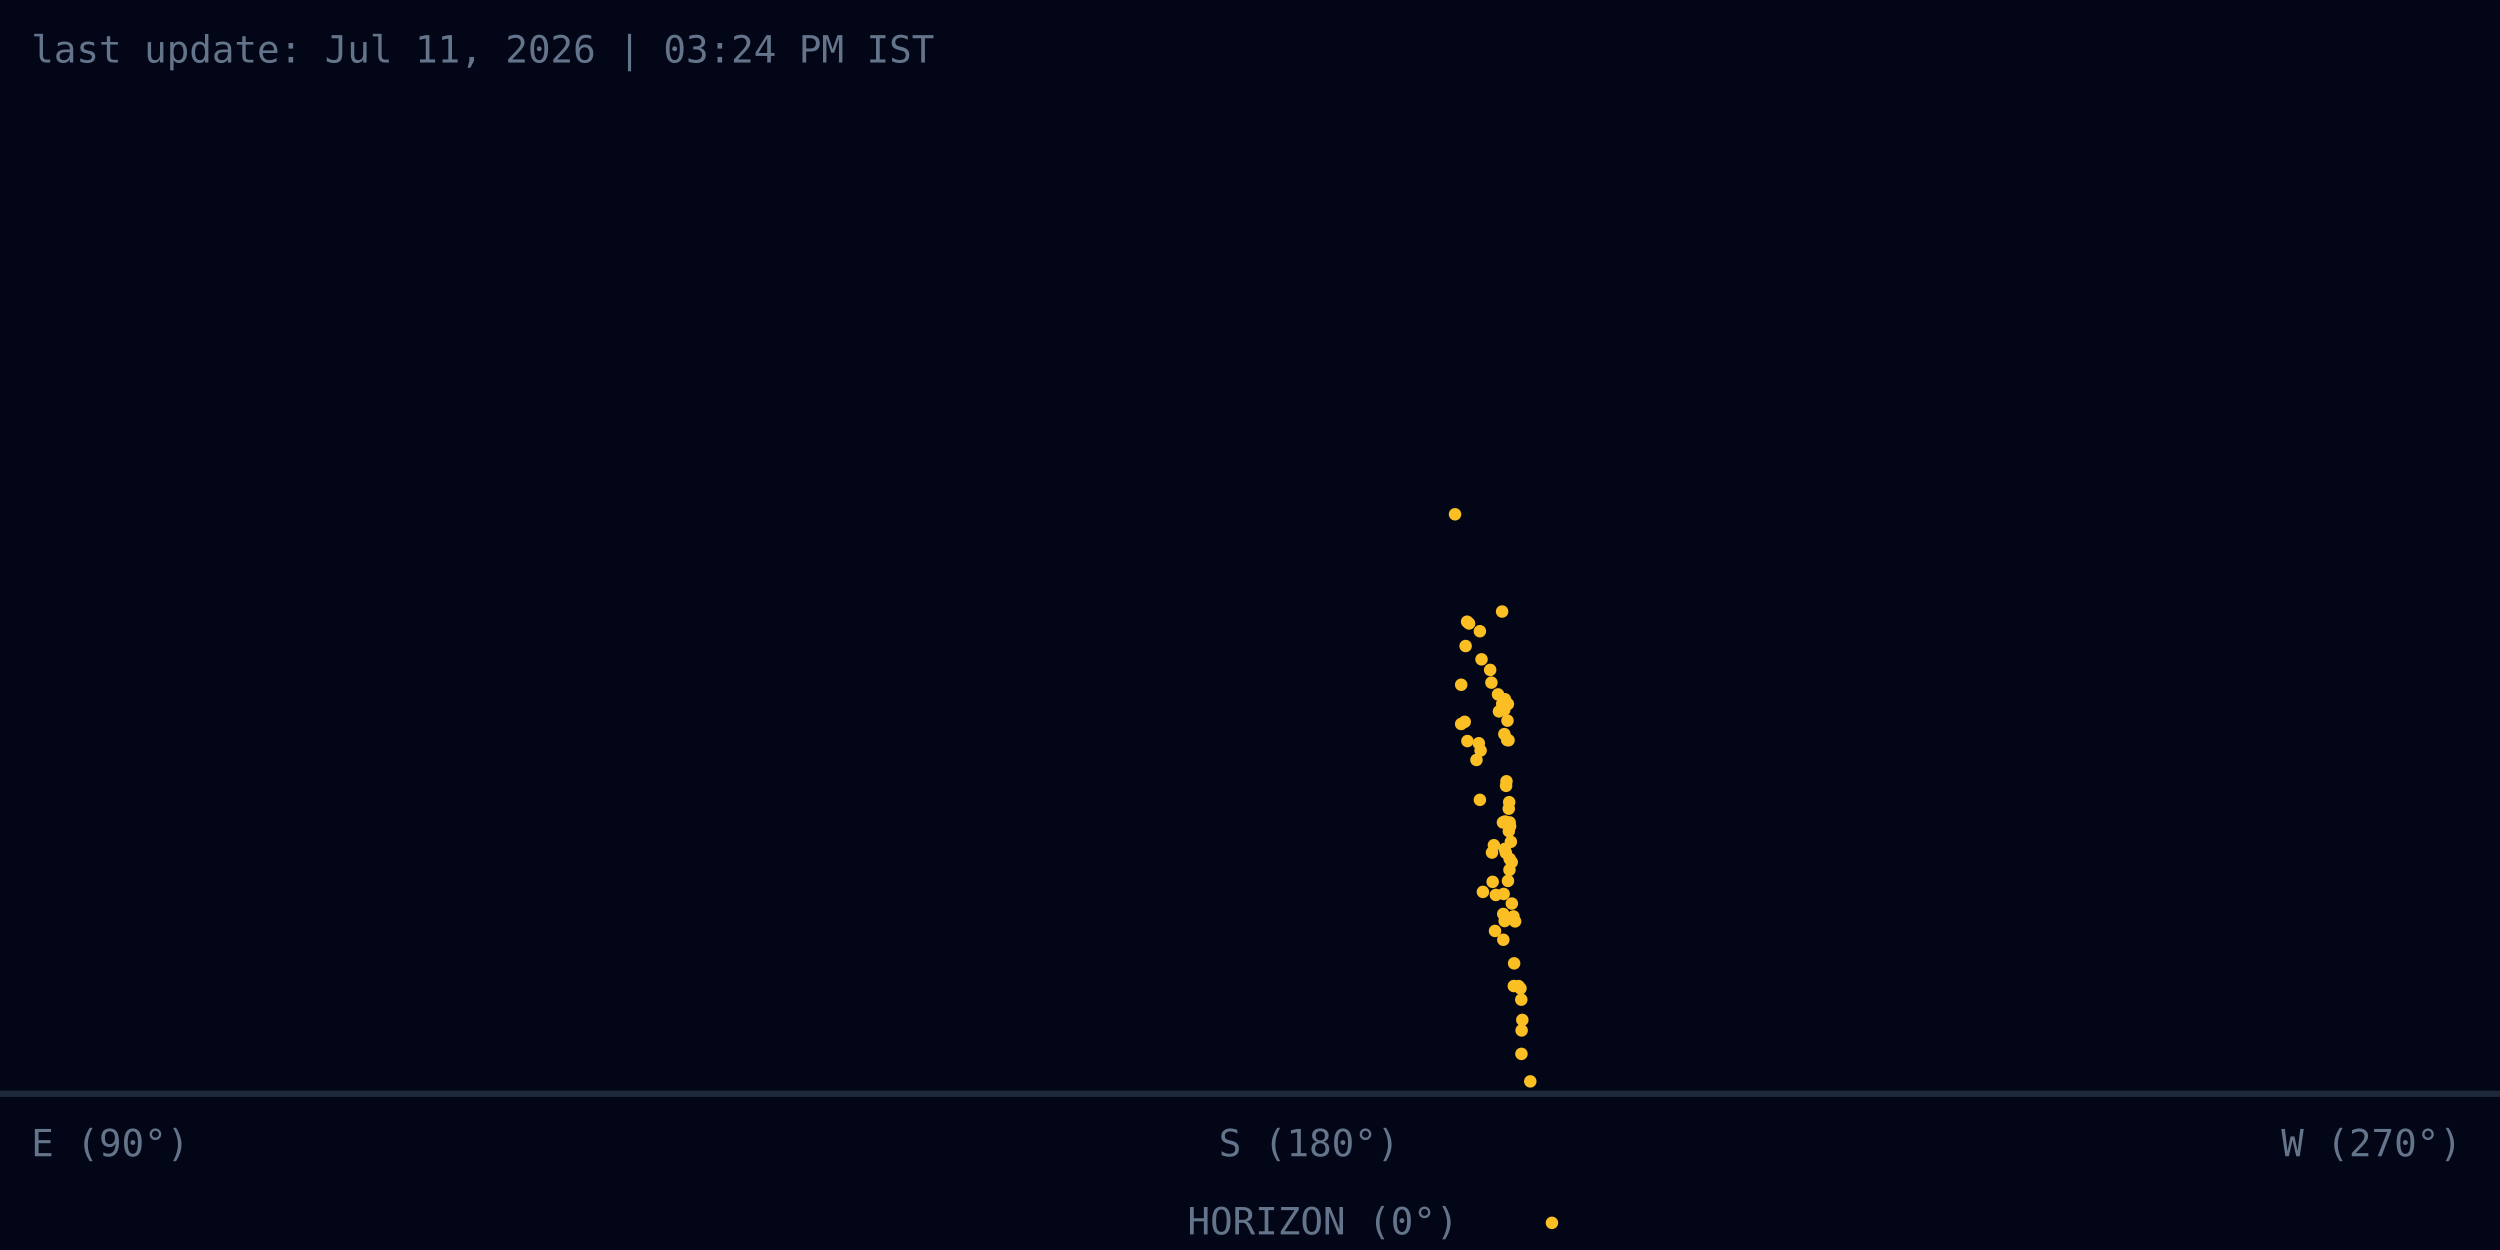
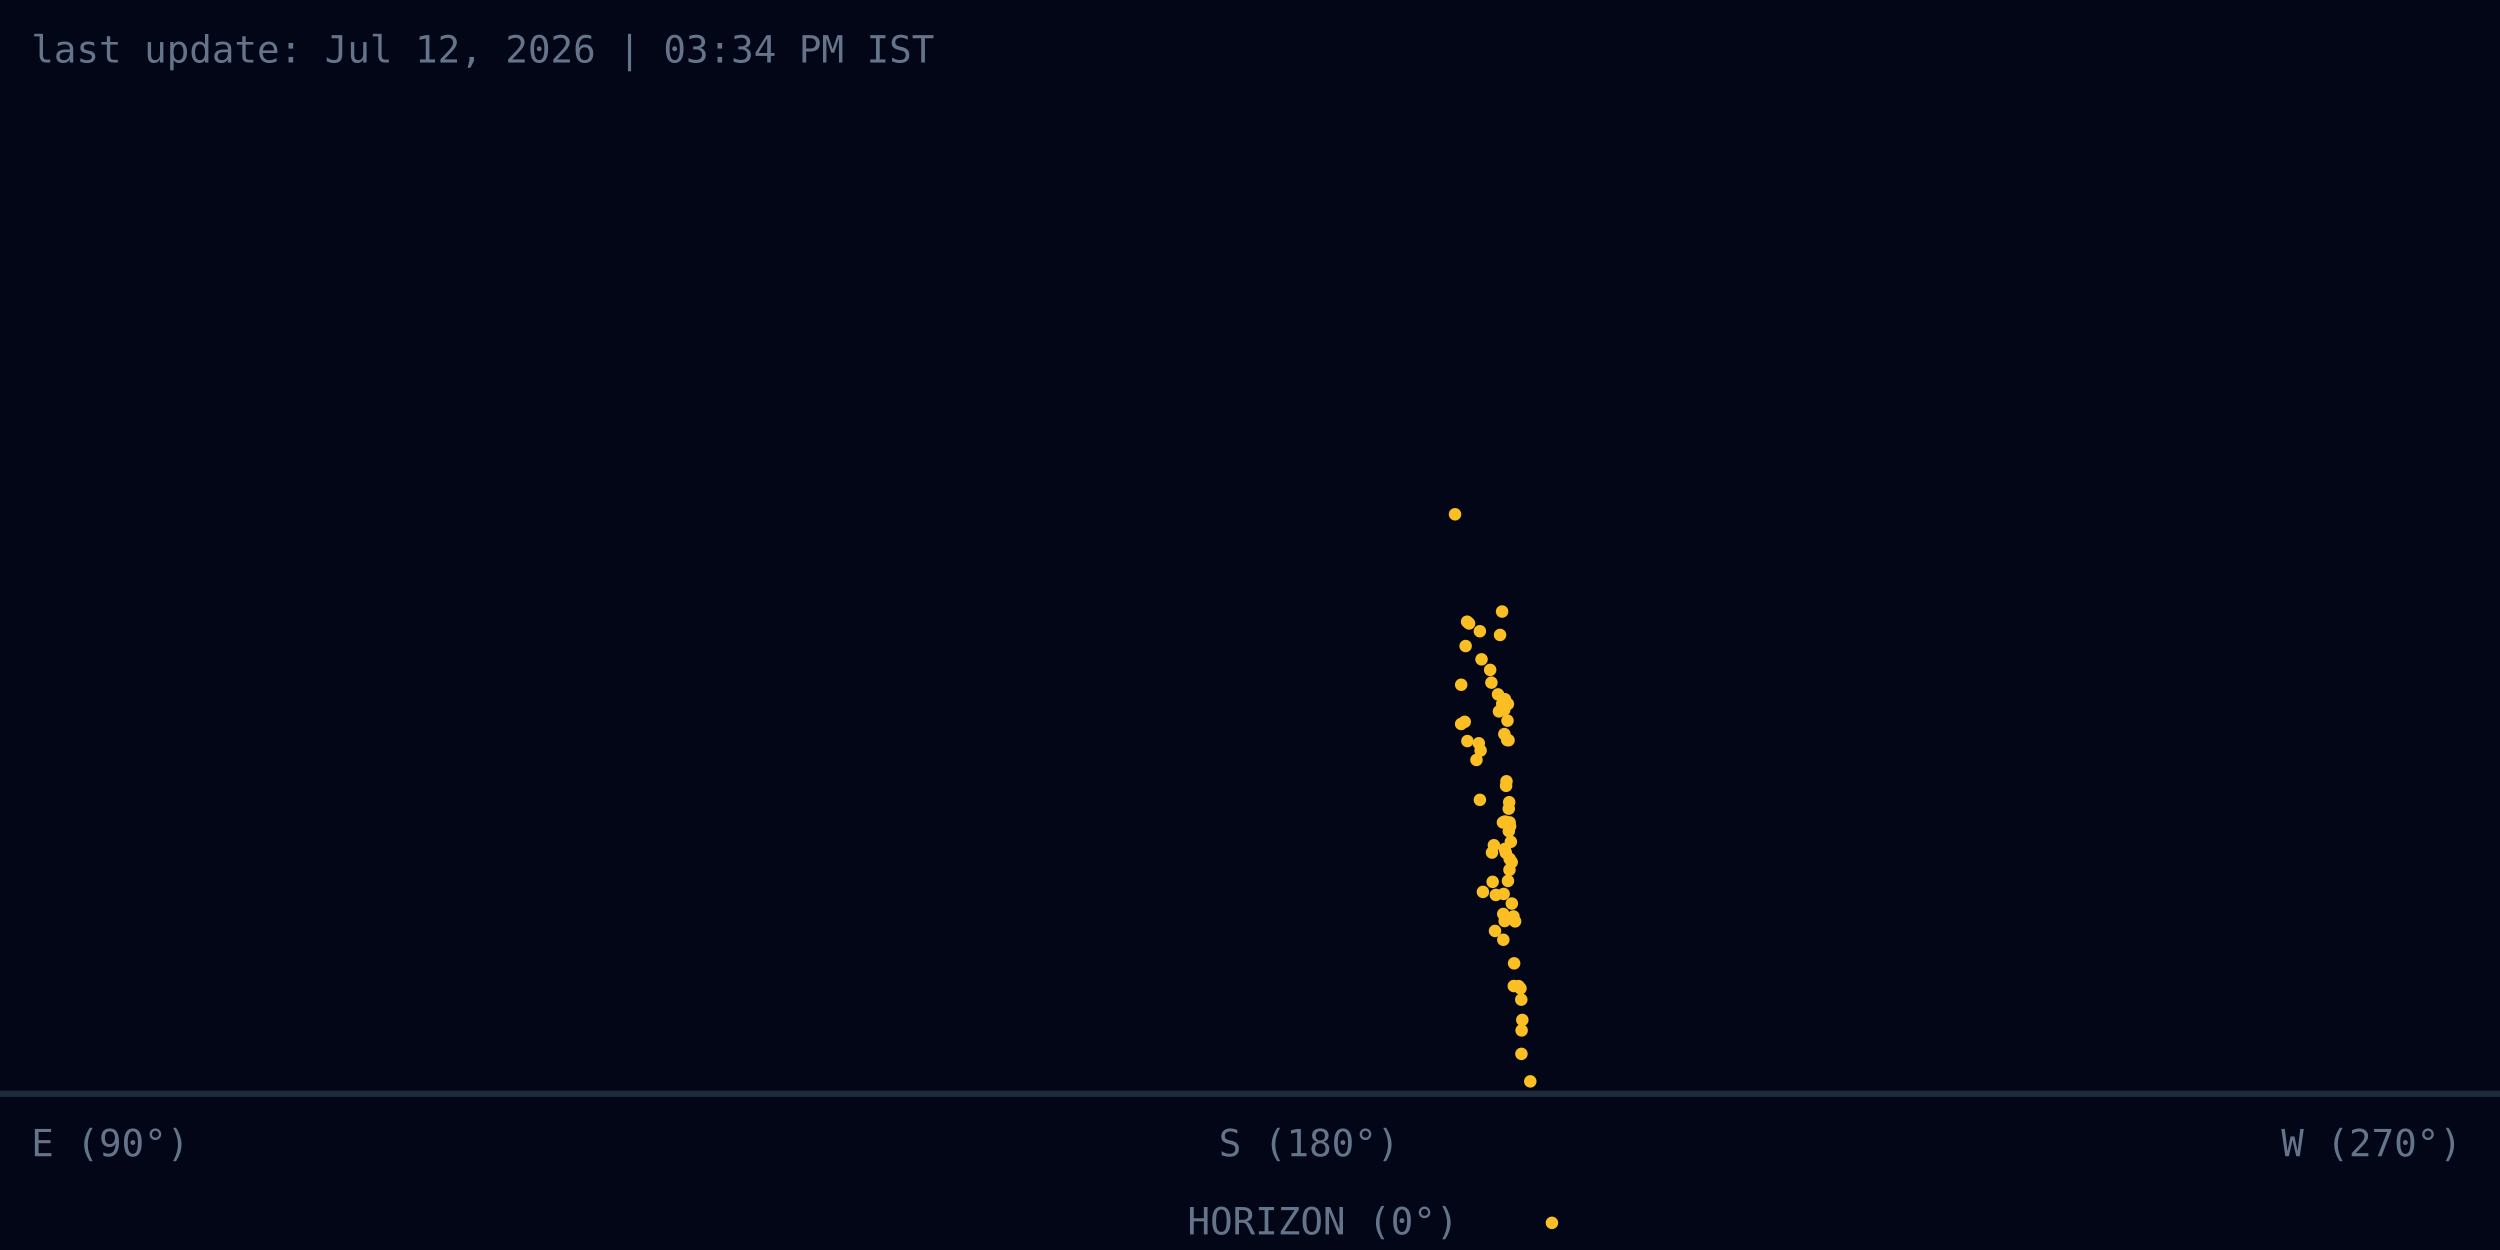
<svg xmlns="http://www.w3.org/2000/svg" width="800" height="400" viewBox="0 0 800 400">
  <rect width="800" height="400" fill="#020617" />
-   <text id="last-update" x="10" y="20" fill="#64748b" font-family="monospace">last update: Jul 11, 2026 | 03:24 PM IST</text>
+   <text id="last-update" x="10" y="20" fill="#64748b" font-family="monospace">last update: Jul 12, 2026 | 03:34 PM IST</text>
  <line x1="0" y1="350" x2="800" y2="350" stroke="#1e293b" stroke-width="2" />
  <text x="380" y="395" fill="#64748b" font-size="12" font-family="monospace">HORIZON (0°)</text>
  <text x="730" y="370" fill="#64748b" font-size="12" font-family="monospace">W (270°)</text>
  <text x="390" y="370" fill="#64748b" font-size="12" font-family="monospace">S (180°)</text>
  <text x="10" y="370" fill="#64748b" font-size="12" font-family="monospace">E (90°)</text>
  <g id="analemma-points">
    <circle cx=" 465.61" cy=" 164.57" r="2" fill="#fbbf24">
 </circle>
    <circle cx=" 467.57" cy=" 231.67" r="2" fill="#fbbf24">
 </circle>
    <circle cx=" 467.58" cy=" 219.12" r="2" fill="#fbbf24">
 </circle>
    <circle cx=" 468.71" cy=" 230.98" r="2" fill="#fbbf24">
 </circle>
    <circle cx=" 469.57" cy=" 237.14" r="2" fill="#fbbf24">
 </circle>
    <circle cx=" 469.00" cy=" 206.73" r="2" fill="#fbbf24">
 </circle>
    <circle cx=" 469.47" cy=" 198.94" r="2" fill="#fbbf24">
 </circle>
    <circle cx=" 470.10" cy=" 199.51" r="2" fill="#fbbf24">
 </circle>
    <circle cx=" 474.53" cy=" 285.41" r="2" fill="#fbbf24">
 </circle>
    <circle cx=" 472.47" cy=" 243.18" r="2" fill="#fbbf24">
 </circle>
    <circle cx=" 473.57" cy=" 255.95" r="2" fill="#fbbf24">
 </circle>
    <circle cx=" 473.22" cy=" 237.84" r="2" fill="#fbbf24">
 </circle>
    <circle cx=" 473.79" cy=" 240.17" r="2" fill="#fbbf24">
 </circle>
    <circle cx=" 473.56" cy=" 201.99" r="2" fill="#fbbf24">
 </circle>
    <circle cx=" 474.09" cy=" 210.99" r="2" fill="#fbbf24">
 </circle>
    <circle cx=" 478.41" cy=" 297.90" r="2" fill="#fbbf24">
 </circle>
    <circle cx=" 477.65" cy=" 282.19" r="2" fill="#fbbf24">
 </circle>
    <circle cx=" 477.44" cy=" 272.82" r="2" fill="#fbbf24">
 </circle>
    <circle cx=" 478.67" cy=" 286.38" r="2" fill="#fbbf24">
 </circle>
    <circle cx=" 478.05" cy=" 270.47" r="2" fill="#fbbf24">
 </circle>
    <circle cx=" 476.85" cy=" 214.37" r="2" fill="#fbbf24">
 </circle>
    <circle cx=" 477.25" cy=" 218.44" r="2" fill="#fbbf24">
 </circle>
    <circle cx=" 481.06" cy=" 300.72" r="2" fill="#fbbf24">
 </circle>
    <circle cx=" 481.04" cy=" 292.47" r="2" fill="#fbbf24">
 </circle>
    <circle cx=" 481.49" cy=" 294.73" r="2" fill="#fbbf24">
 </circle>
    <circle cx=" 481.17" cy=" 286.06" r="2" fill="#fbbf24">
 </circle>
    <circle cx=" 479.37" cy=" 222.21" r="2" fill="#fbbf24">
 </circle>
    <circle cx=" 479.67" cy=" 227.65" r="2" fill="#fbbf24">
 </circle>
    <circle cx=" 498.29" cy=" 411.31" r="2" fill="#fbbf24">
 </circle>
    <circle cx=" 498.34" cy=" 411.53" r="2" fill="#fbbf24">
 </circle>
    <circle cx=" 484.42" cy=" 315.53" r="2" fill="#fbbf24">
 </circle>
    <circle cx=" 486.86" cy=" 337.24" r="2" fill="#fbbf24">
 </circle>
    <circle cx=" 481.87" cy=" 272.88" r="2" fill="#fbbf24">
 </circle>
    <circle cx=" 482.55" cy=" 281.90" r="2" fill="#fbbf24">
 </circle>
    <circle cx=" 481.19" cy=" 226.61" r="2" fill="#fbbf24">
 </circle>
    <circle cx=" 481.39" cy=" 234.91" r="2" fill="#fbbf24">
 </circle>
    <circle cx=" 486.92" cy=" 329.74" r="2" fill="#fbbf24">
 </circle>
    <circle cx=" 483.03" cy=" 278.36" r="2" fill="#fbbf24">
 </circle>
    <circle cx=" 483.79" cy=" 289.14" r="2" fill="#fbbf24">
 </circle>
    <circle cx=" 485.93" cy=" 315.55" r="2" fill="#fbbf24">
 </circle>
    <circle cx=" 484.30" cy=" 293.26" r="2" fill="#fbbf24">
 </circle>
    <circle cx=" 482.30" cy=" 236.80" r="2" fill="#fbbf24">
 </circle>
    <circle cx=" 482.80" cy=" 258.78" r="2" fill="#fbbf24">
 </circle>
    <circle cx=" 501.22" cy=" 413.90" r="2" fill="#fbbf24">
 </circle>
    <circle cx=" 489.69" cy=" 346.04" r="2" fill="#fbbf24">
 </circle>
    <circle cx=" 486.81" cy=" 319.89" r="2" fill="#fbbf24">
 </circle>
    <circle cx=" 484.83" cy=" 294.84" r="2" fill="#fbbf24">
 </circle>
    <circle cx=" 486.55" cy=" 316.29" r="2" fill="#fbbf24">
 </circle>
    <circle cx=" 482.73" cy=" 236.88" r="2" fill="#fbbf24">
 </circle>
    <circle cx=" 483.48" cy=" 269.37" r="2" fill="#fbbf24">
 </circle>
    <circle cx=" 496.62" cy=" 391.31" r="2" fill="#fbbf24">
 </circle>
    <circle cx=" 483.75" cy=" 275.90" r="2" fill="#fbbf24">
 </circle>
    <circle cx=" 483.23" cy=" 264.40" r="2" fill="#fbbf24">
 </circle>
    <circle cx=" 482.94" cy=" 256.70" r="2" fill="#fbbf24">
 </circle>
    <circle cx=" 483.08" cy=" 263.17" r="2" fill="#fbbf24">
 </circle>
    <circle cx=" 482.53" cy=" 225.29" r="2" fill="#fbbf24">
 </circle>
    <circle cx=" 482.39" cy=" 230.61" r="2" fill="#fbbf24">
 </circle>
    <circle cx=" 487.14" cy=" 326.38" r="2" fill="#fbbf24">
 </circle>
    <circle cx=" 482.82" cy=" 265.96" r="2" fill="#fbbf24">
 </circle>
    <circle cx=" 483.09" cy=" 274.84" r="2" fill="#fbbf24">
 </circle>
    <circle cx=" 482.07" cy=" 250.01" r="2" fill="#fbbf24">
 </circle>
    <circle cx=" 481.95" cy=" 251.47" r="2" fill="#fbbf24">
 </circle>
    <circle cx=" 481.58" cy=" 223.76" r="2" fill="#fbbf24">
 </circle>
    <circle cx=" 481.36" cy=" 227.15" r="2" fill="#fbbf24">
 </circle>
    <circle cx=" 484.52" cy=" 308.27" r="2" fill="#fbbf24">
 </circle>
    <circle cx=" 481.59" cy=" 262.88" r="2" fill="#fbbf24">
 </circle>
    <circle cx=" 480.71" cy=" 225.23" r="2" fill="#fbbf24">
 </circle>
    <circle cx=" 481.54" cy=" 271.65" r="2" fill="#fbbf24">
 </circle>
    <circle cx=" 480.94" cy=" 263.18" r="2" fill="#fbbf24">
 </circle>
    <circle cx=" 480.67" cy=" 195.69" r="2" fill="#fbbf24">
 </circle>
+     <circle cx=" 480.02" cy=" 203.18" r="2" fill="#fbbf24">
+  </circle>
  </g>
</svg>
